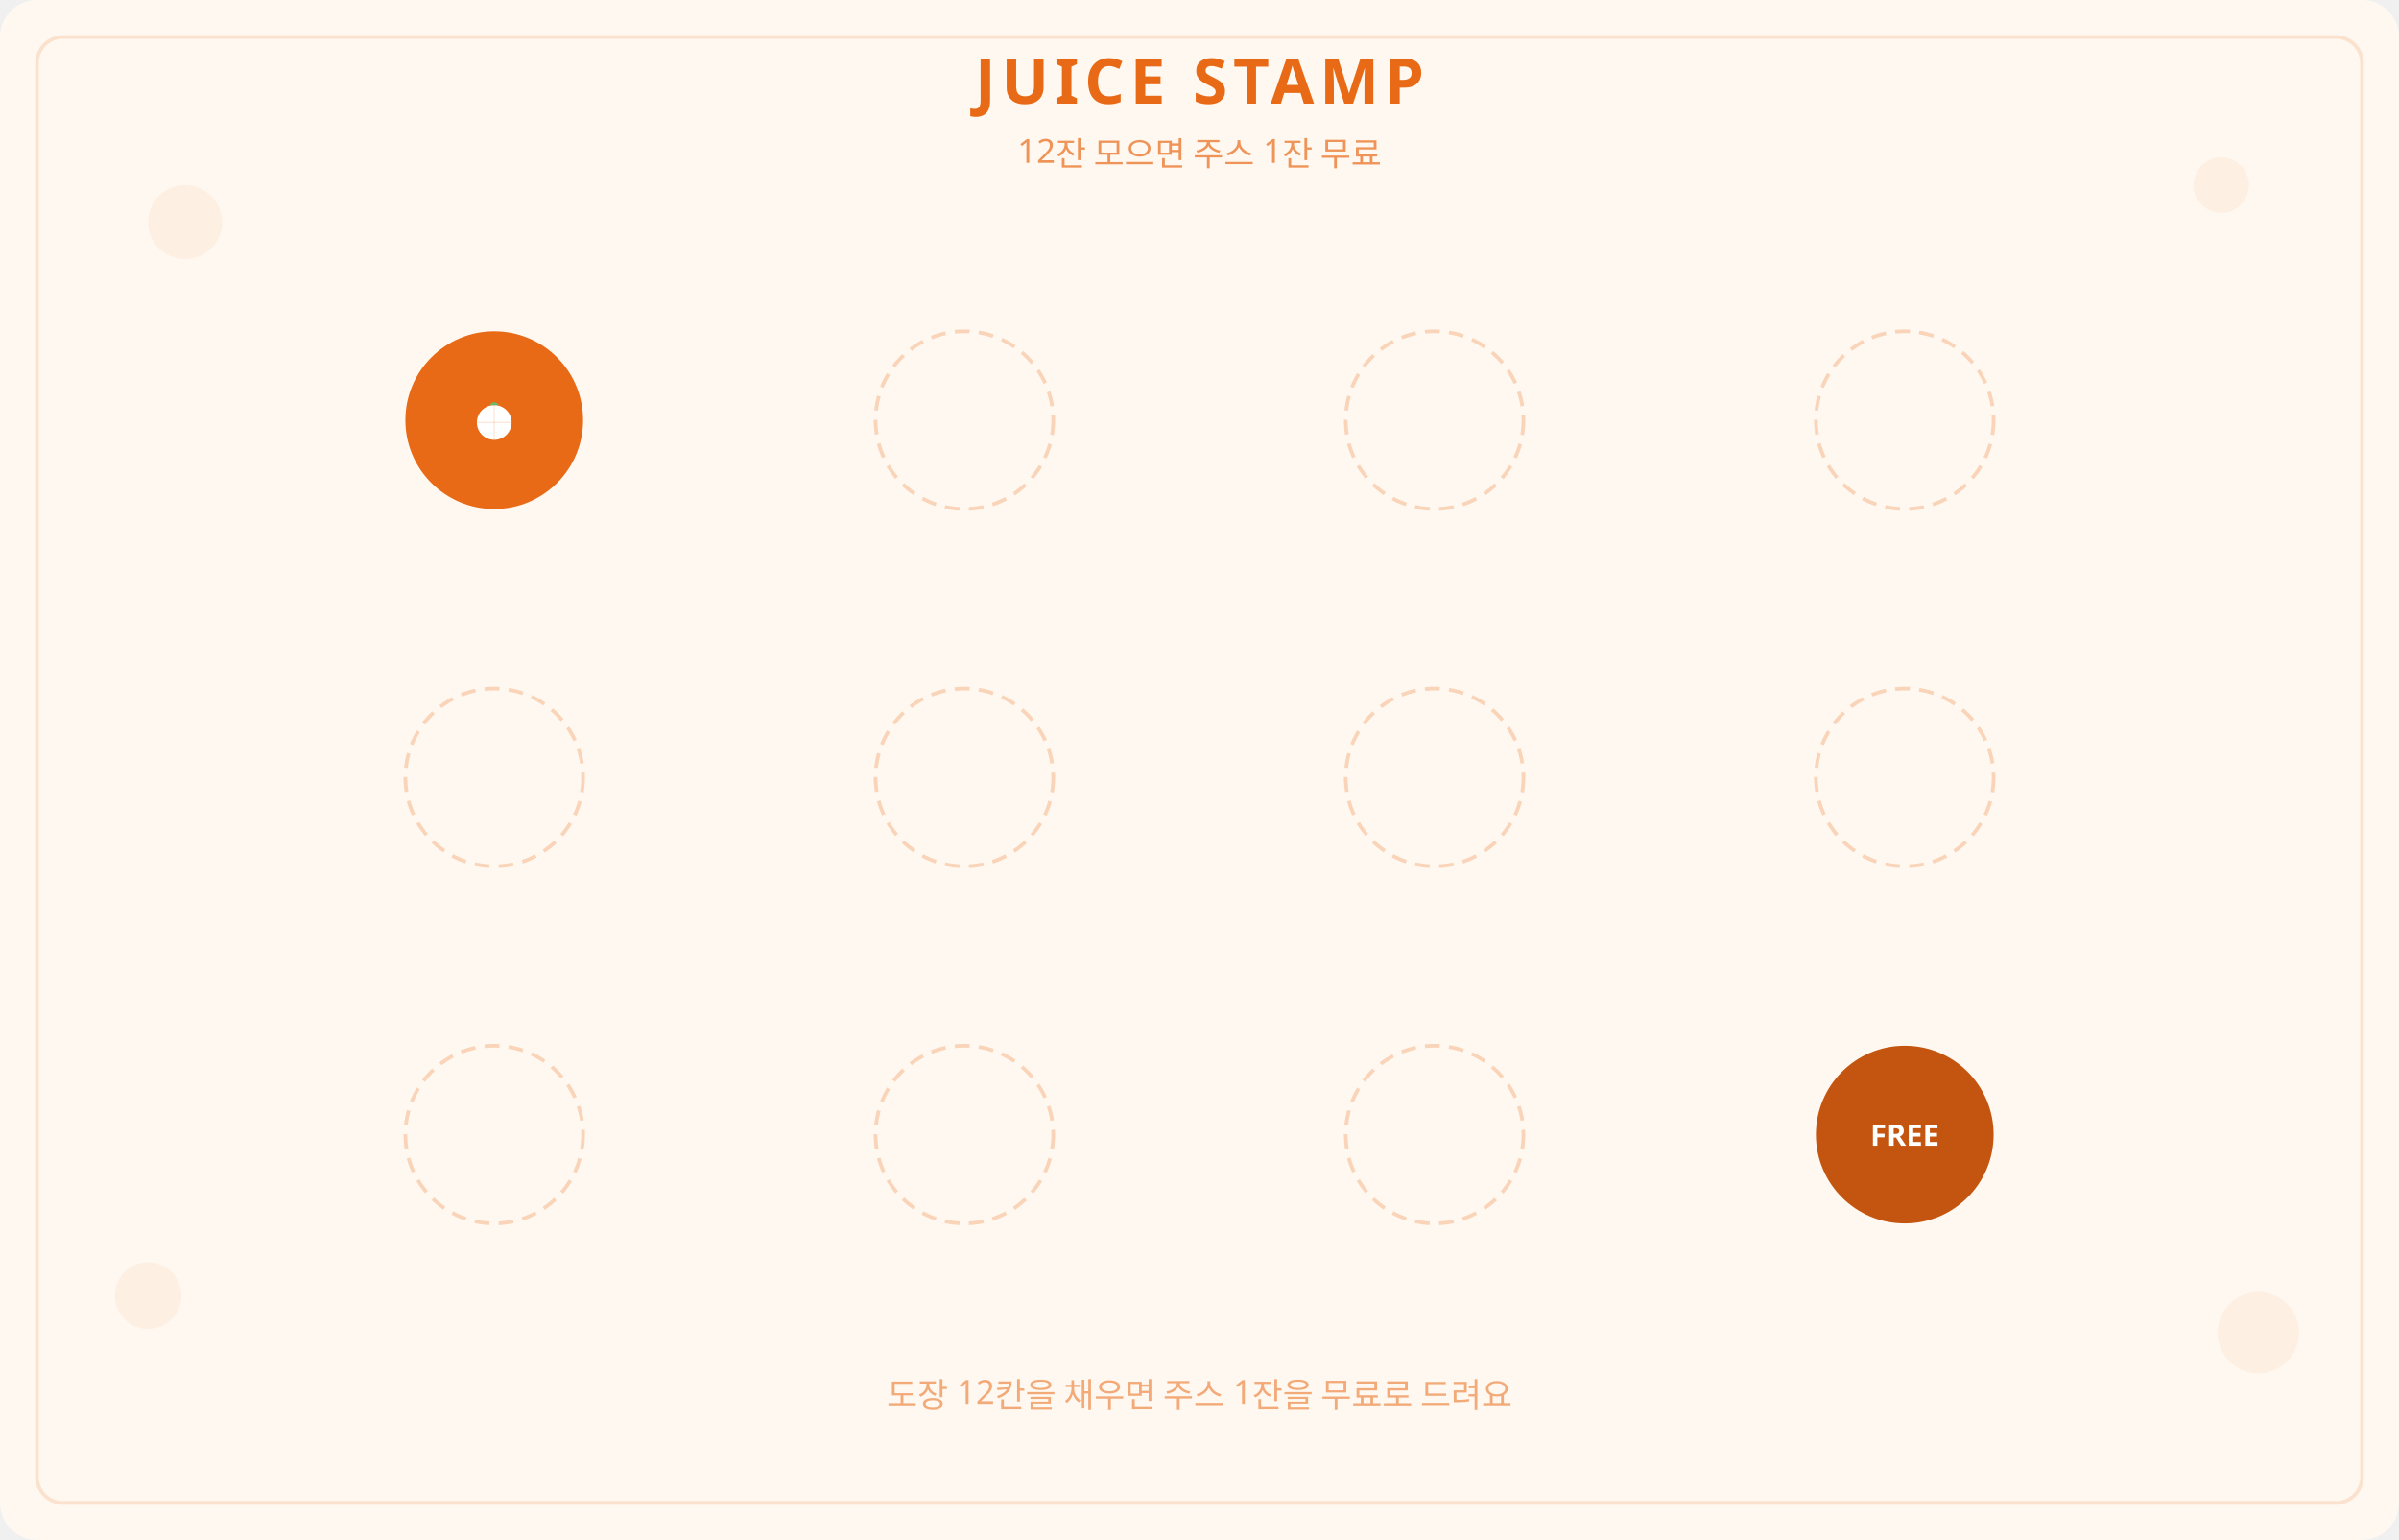
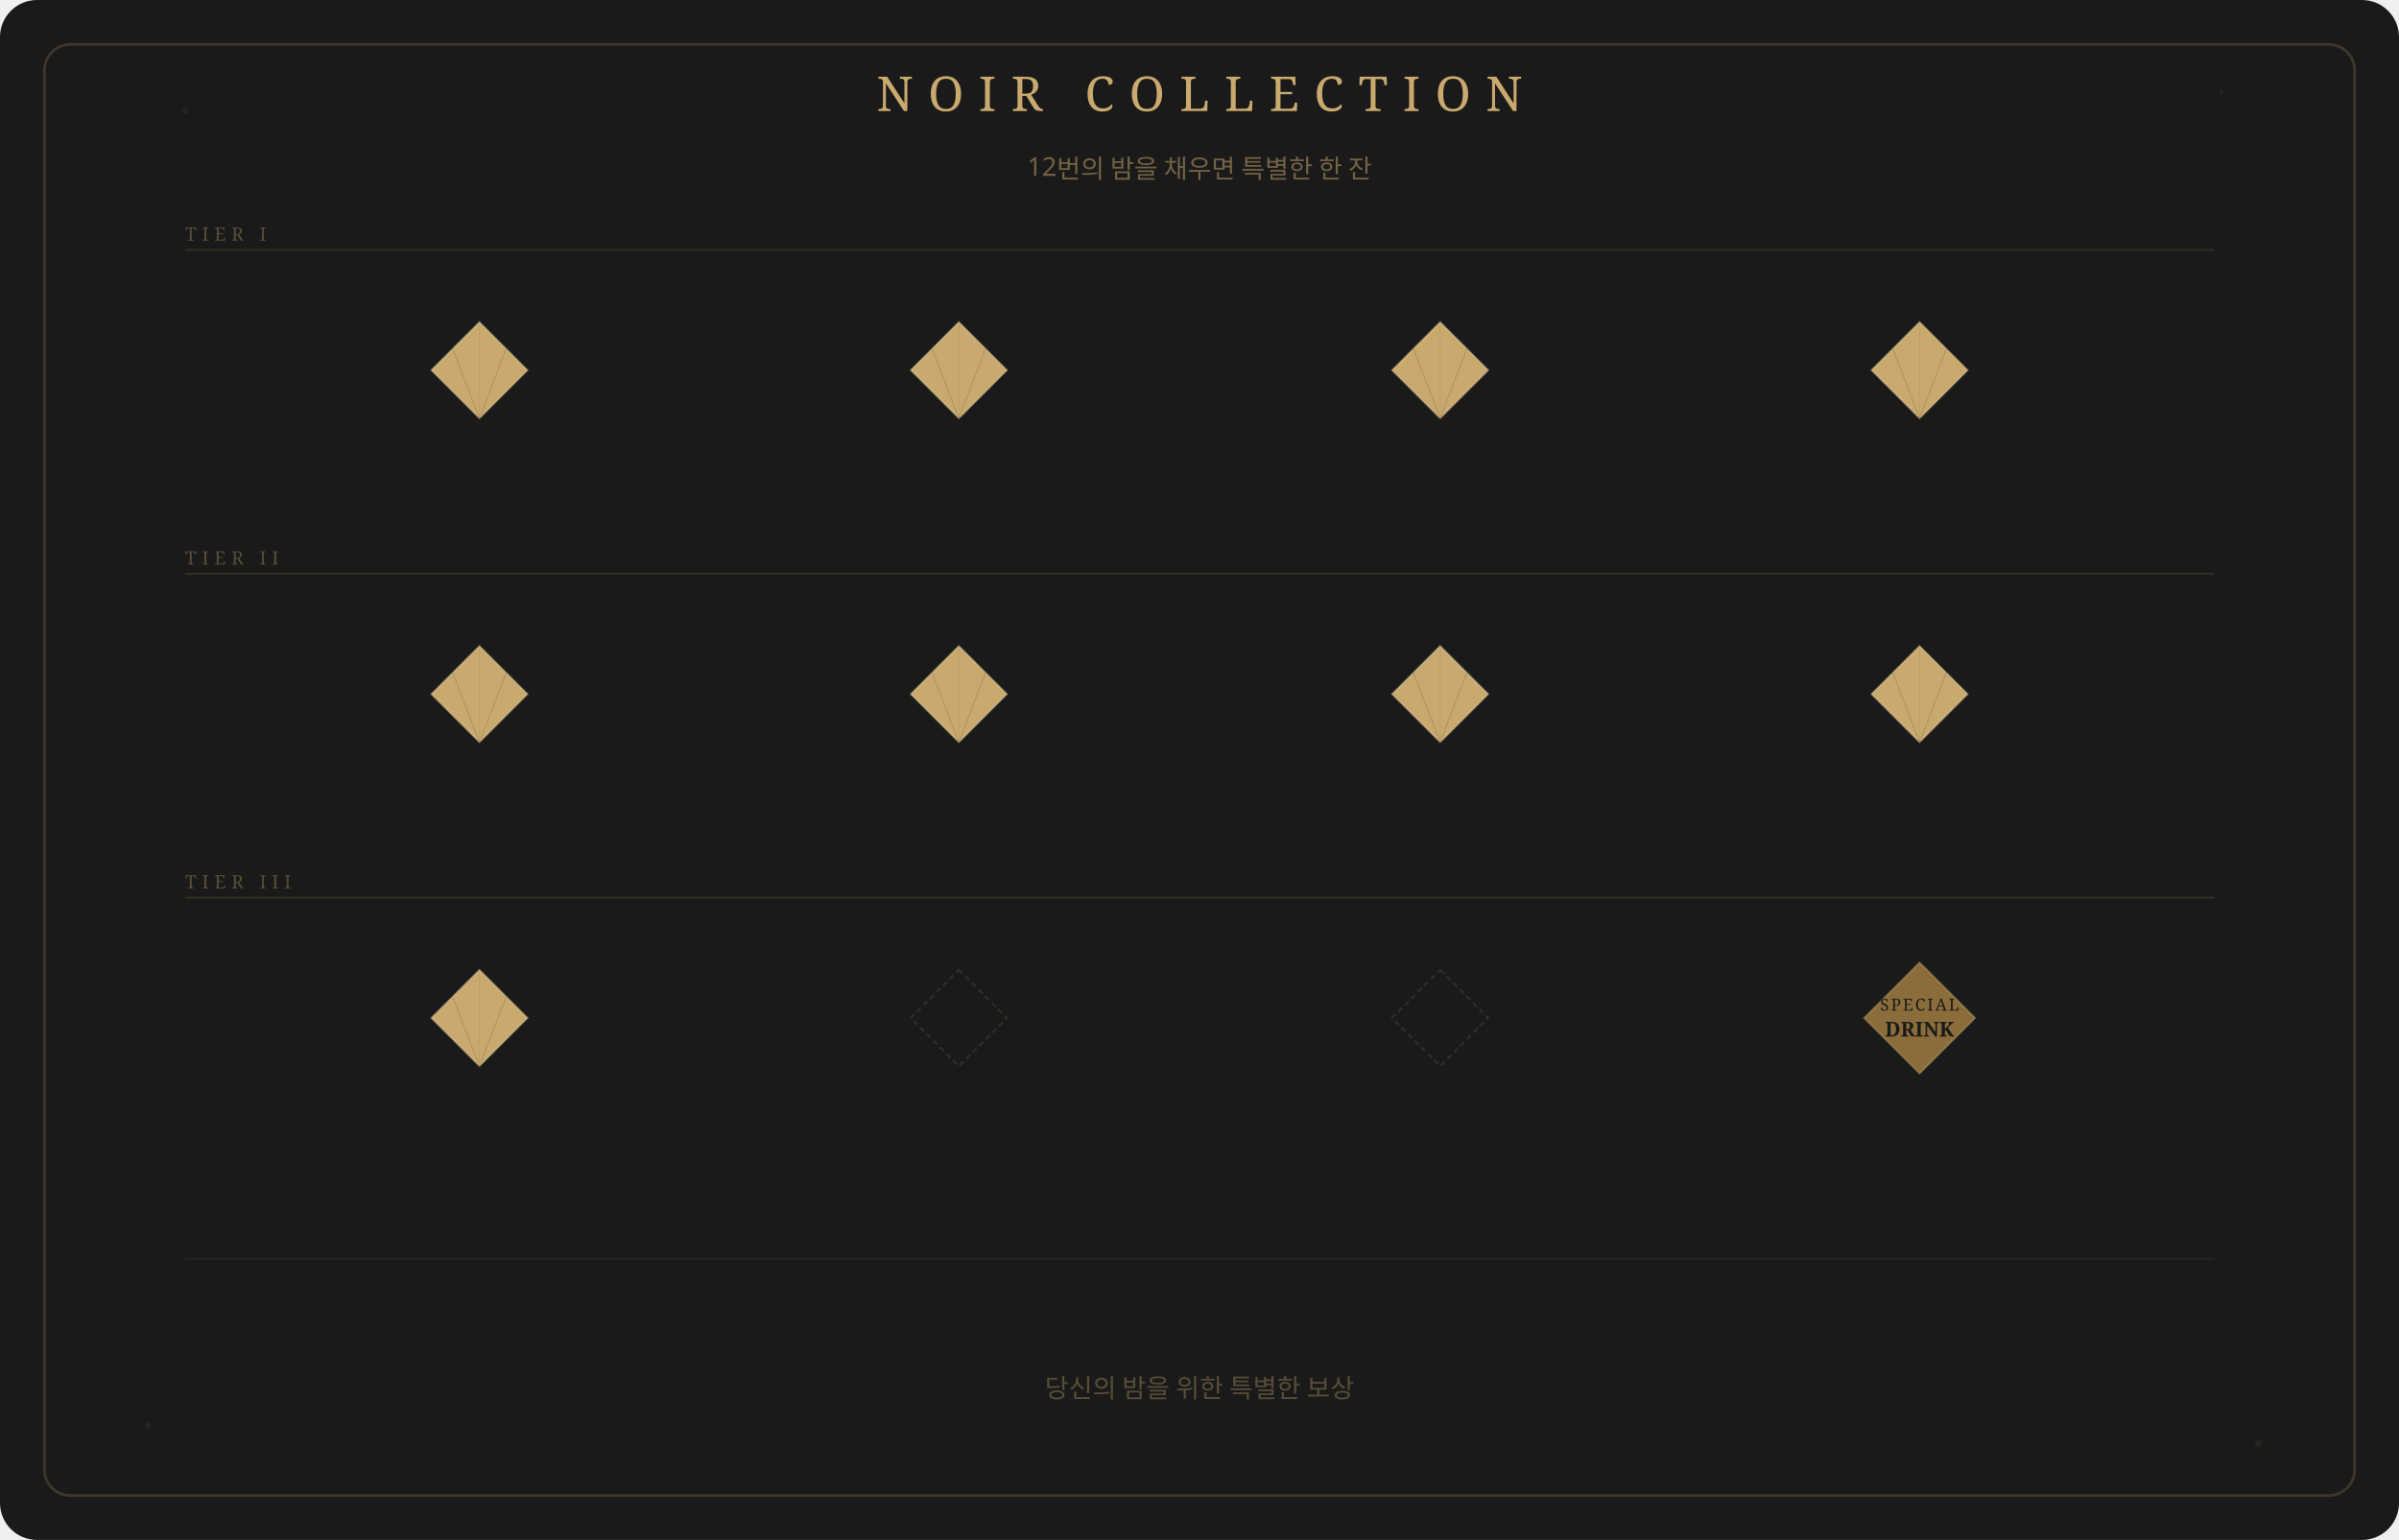
<svg xmlns="http://www.w3.org/2000/svg" viewBox="0 0 1296 832">
  <defs>
-     <symbol id="s" viewBox="0 0 24 24">
-       <circle cx="12" cy="13" r="7.5" fill="white" />
-       <line x1="12" y1="5.5" x2="12" y2="20.5" stroke="#E86A17" stroke-width="0.6" opacity="0.15" />
-       <line x1="4.5" y1="13" x2="19.5" y2="13" stroke="#E86A17" stroke-width="0.6" opacity="0.15" />
-       <path d="M10,5.5 Q12,3 14,5.5" fill="#66BB6A" />
+     <symbol id="dia7f" viewBox="0 0 60 60">
+       <path d="M30,4 L56,30 L30,56 L4,30Z" fill="#C9A96E" />
+       <path d="M30,4 L56,30 L30,56 L4,30Z" fill="none" stroke="#E8D5A3" stroke-width="1" opacity="0.4" />
+       <path d="M15,17 L30,56 L45,17" fill="none" stroke="#1A1A1A" stroke-width="0.6" opacity="0.15" />
+       <line x1="30" y1="4" x2="30" y2="56" stroke="#1A1A1A" stroke-width="0.4" opacity="0.08" />
+     </symbol>
+     <symbol id="dia7g" viewBox="0 0 60 60">
+       <path d="M30,4 L56,30 L30,56 L4,30Z" fill="none" stroke="#C9A96E" stroke-width="1" opacity="0.15" stroke-dasharray="3,2" />
    </symbol>
  </defs>
-   <rect width="1296" height="832" rx="20" fill="#FFF8F0" />
-   <rect x="20" y="20" width="1256" height="792" rx="14" fill="none" stroke="#E86A17" stroke-opacity="0.15" stroke-width="2" />
-   <g fill="#E86A17" opacity="0.06">
-     <circle cx="100" cy="120" r="20" />
-     <circle cx="1200" cy="100" r="15" />
-     <circle cx="80" cy="700" r="18" />
-     <circle cx="1220" cy="720" r="22" />
+   <rect width="1296" height="832" rx="20" fill="#1A1A1A" />
+   <rect x="24" y="24" width="1248" height="784" rx="14" fill="none" stroke="#C9A96E" stroke-opacity="0.2" stroke-width="1.5" />
+   <g fill="#C9A96E" opacity="0.08">
+     <circle cx="100" cy="60" r="1.5" />
+     <circle cx="1200" cy="50" r="1.2" />
+     <circle cx="80" cy="770" r="1.5" />
+     <circle cx="1220" cy="780" r="1.8" />
  </g>
-   <text x="648" y="56" text-anchor="middle" fill="#E86A17" font-family="sans-serif" font-size="34" font-weight="700" letter-spacing="3">JUICE STAMP</text>
-   <text x="648" y="88" text-anchor="middle" fill="#E86A17" font-family="sans-serif" font-size="18" opacity="0.7">12잔 모으면 주스 1잔 무료</text>
-   <circle cx="267" cy="227" r="48" fill="#E86A17" />
-   <use href="#s" x="252" y="212" width="30" height="30" />
-   <circle cx="521" cy="227" r="48" fill="none" stroke="#E86A17" stroke-opacity="0.25" stroke-width="2" stroke-dasharray="8 5" />
-   <circle cx="775" cy="227" r="48" fill="none" stroke="#E86A17" stroke-opacity="0.25" stroke-width="2" stroke-dasharray="8 5" />
-   <circle cx="1029" cy="227" r="48" fill="none" stroke="#E86A17" stroke-opacity="0.25" stroke-width="2" stroke-dasharray="8 5" />
-   <circle cx="267" cy="420" r="48" fill="none" stroke="#E86A17" stroke-opacity="0.25" stroke-width="2" stroke-dasharray="8 5" />
-   <circle cx="521" cy="420" r="48" fill="none" stroke="#E86A17" stroke-opacity="0.25" stroke-width="2" stroke-dasharray="8 5" />
-   <circle cx="775" cy="420" r="48" fill="none" stroke="#E86A17" stroke-opacity="0.25" stroke-width="2" stroke-dasharray="8 5" />
-   <circle cx="1029" cy="420" r="48" fill="none" stroke="#E86A17" stroke-opacity="0.25" stroke-width="2" stroke-dasharray="8 5" />
-   <circle cx="267" cy="613" r="48" fill="none" stroke="#E86A17" stroke-opacity="0.25" stroke-width="2" stroke-dasharray="8 5" />
-   <circle cx="521" cy="613" r="48" fill="none" stroke="#E86A17" stroke-opacity="0.25" stroke-width="2" stroke-dasharray="8 5" />
-   <circle cx="775" cy="613" r="48" fill="none" stroke="#E86A17" stroke-opacity="0.25" stroke-width="2" stroke-dasharray="8 5" />
-   <circle cx="1029" cy="613" r="48" fill="#C45510" />
-   <text x="1029" y="619" text-anchor="middle" fill="white" font-family="sans-serif" font-size="16" font-weight="700">FREE</text>
-   <text x="648" y="760" text-anchor="middle" fill="#E86A17" font-family="sans-serif" font-size="18" opacity="0.55">도장 12칸을 채우면 주스 1잔을 무료로 드려요</text>
+   <text x="648" y="60" text-anchor="middle" fill="#C9A96E" font-family="'Georgia', serif" font-size="26" letter-spacing="8">NOIR COLLECTION</text>
+   <text x="648" y="95" text-anchor="middle" fill="#C9A96E" font-family="sans-serif" font-size="14" opacity="0.5">12번의 밤을 채우면 특별한 한 잔</text>
+   <line x1="100" y1="135" x2="1196" y2="135" stroke="#C9A96E" stroke-opacity="0.15" stroke-width="1" />
+   <text x="100" y="130" fill="#C9A96E" font-family="'Georgia', serif" font-size="10" letter-spacing="3" opacity="0.35">TIER I</text>
+   <use href="#dia7f" x="229" y="170" width="60" height="60" />
+   <use href="#dia7f" x="488" y="170" width="60" height="60" />
+   <use href="#dia7f" x="748" y="170" width="60" height="60" />
+   <use href="#dia7f" x="1007" y="170" width="60" height="60" />
+   <line x1="100" y1="310" x2="1196" y2="310" stroke="#C9A96E" stroke-opacity="0.15" stroke-width="1" />
+   <text x="100" y="305" fill="#C9A96E" font-family="'Georgia', serif" font-size="10" letter-spacing="3" opacity="0.35">TIER II</text>
+   <use href="#dia7f" x="229" y="345" width="60" height="60" />
+   <use href="#dia7f" x="488" y="345" width="60" height="60" />
+   <use href="#dia7f" x="748" y="345" width="60" height="60" />
+   <use href="#dia7f" x="1007" y="345" width="60" height="60" />
+   <line x1="100" y1="485" x2="1196" y2="485" stroke="#C9A96E" stroke-opacity="0.15" stroke-width="1" />
+   <text x="100" y="480" fill="#C9A96E" font-family="'Georgia', serif" font-size="10" letter-spacing="3" opacity="0.35">TIER III</text>
+   <use href="#dia7f" x="229" y="520" width="60" height="60" />
+   <use href="#dia7g" x="488" y="520" width="60" height="60" />
+   <use href="#dia7g" x="748" y="520" width="60" height="60" />
+   <g transform="translate(1037, 550)">
+     <path d="M0,-30 L30,0 L0,30 L-30,0Z" fill="#8A6D3B" />
+     <path d="M0,-30 L30,0 L0,30 L-30,0Z" fill="none" stroke="#C9A96E" stroke-width="1" opacity="0.4" />
+     <text x="0" y="-4" text-anchor="middle" fill="#1A1A1A" font-family="'Georgia', serif" font-size="9" letter-spacing="1">SPECIAL</text>
+     <text x="0" y="10" text-anchor="middle" fill="#1A1A1A" font-family="'Georgia', serif" font-size="11" font-weight="700">DRINK</text>
+   </g>
+   <line x1="100" y1="680" x2="1196" y2="680" stroke="#C9A96E" stroke-opacity="0.08" stroke-width="1" />
+   <text x="648" y="755" text-anchor="middle" fill="#C9A96E" font-family="sans-serif" font-size="14" opacity="0.35">당신의 밤을 위한 특별한 보상</text>
</svg>
